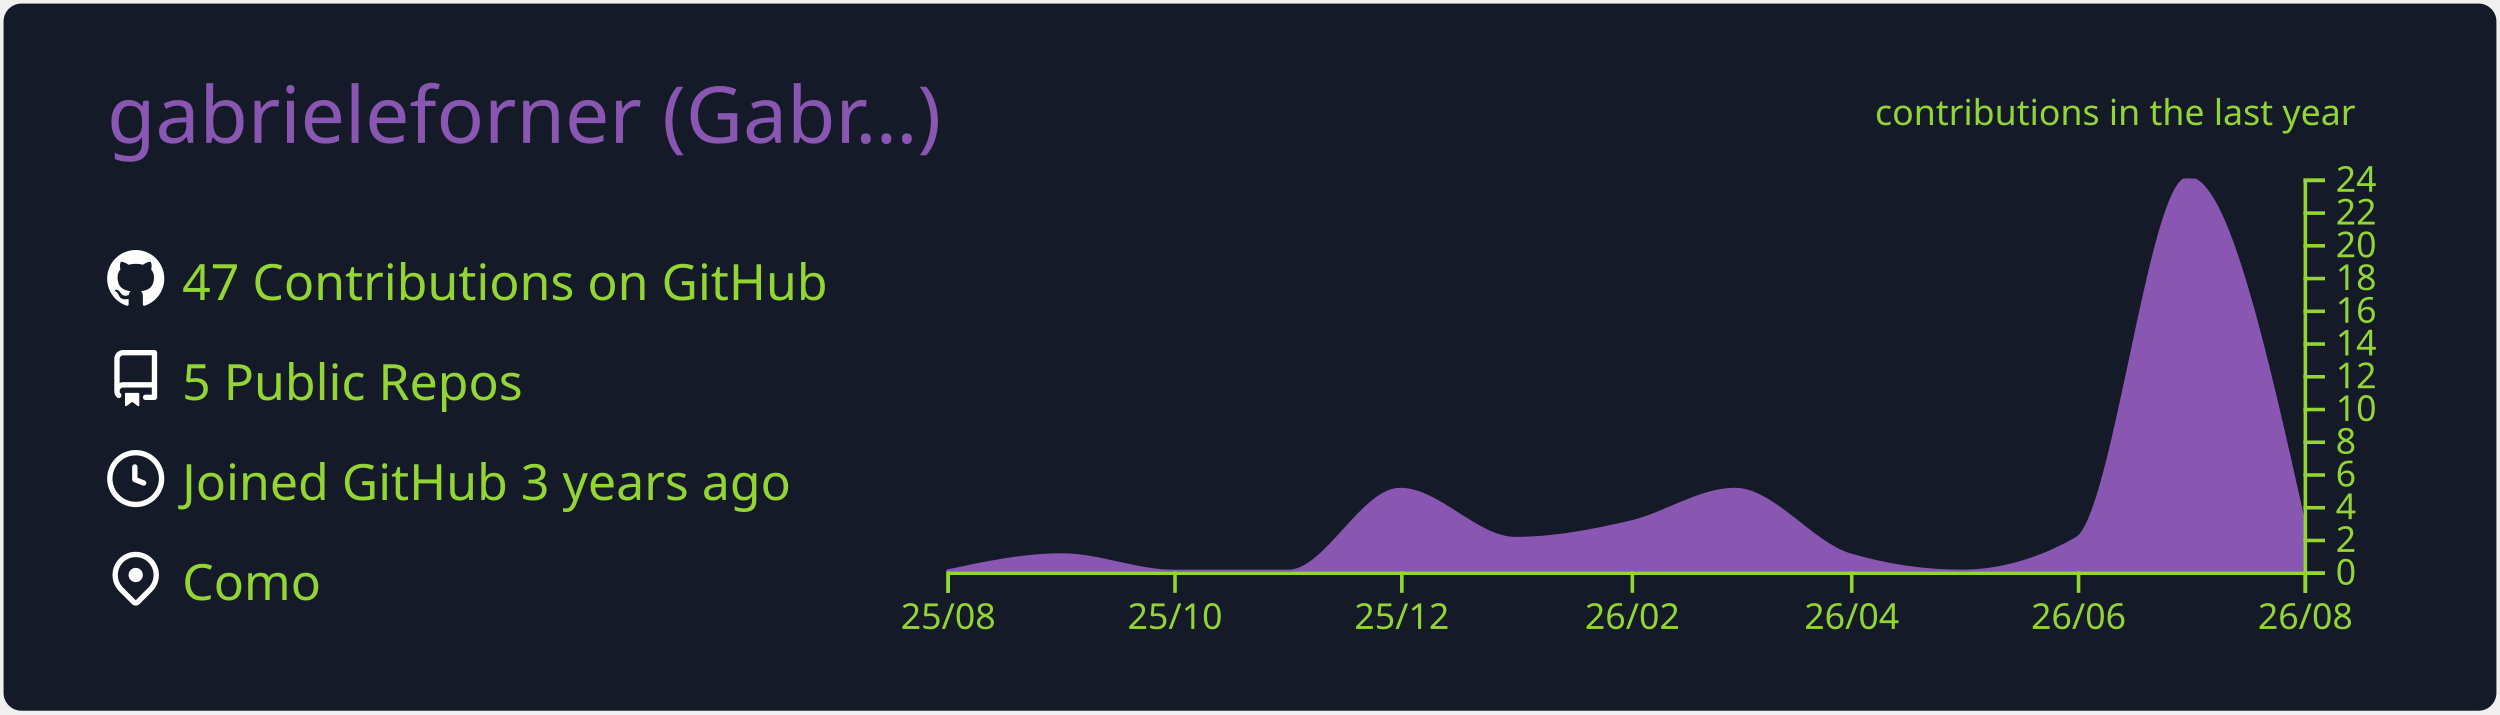
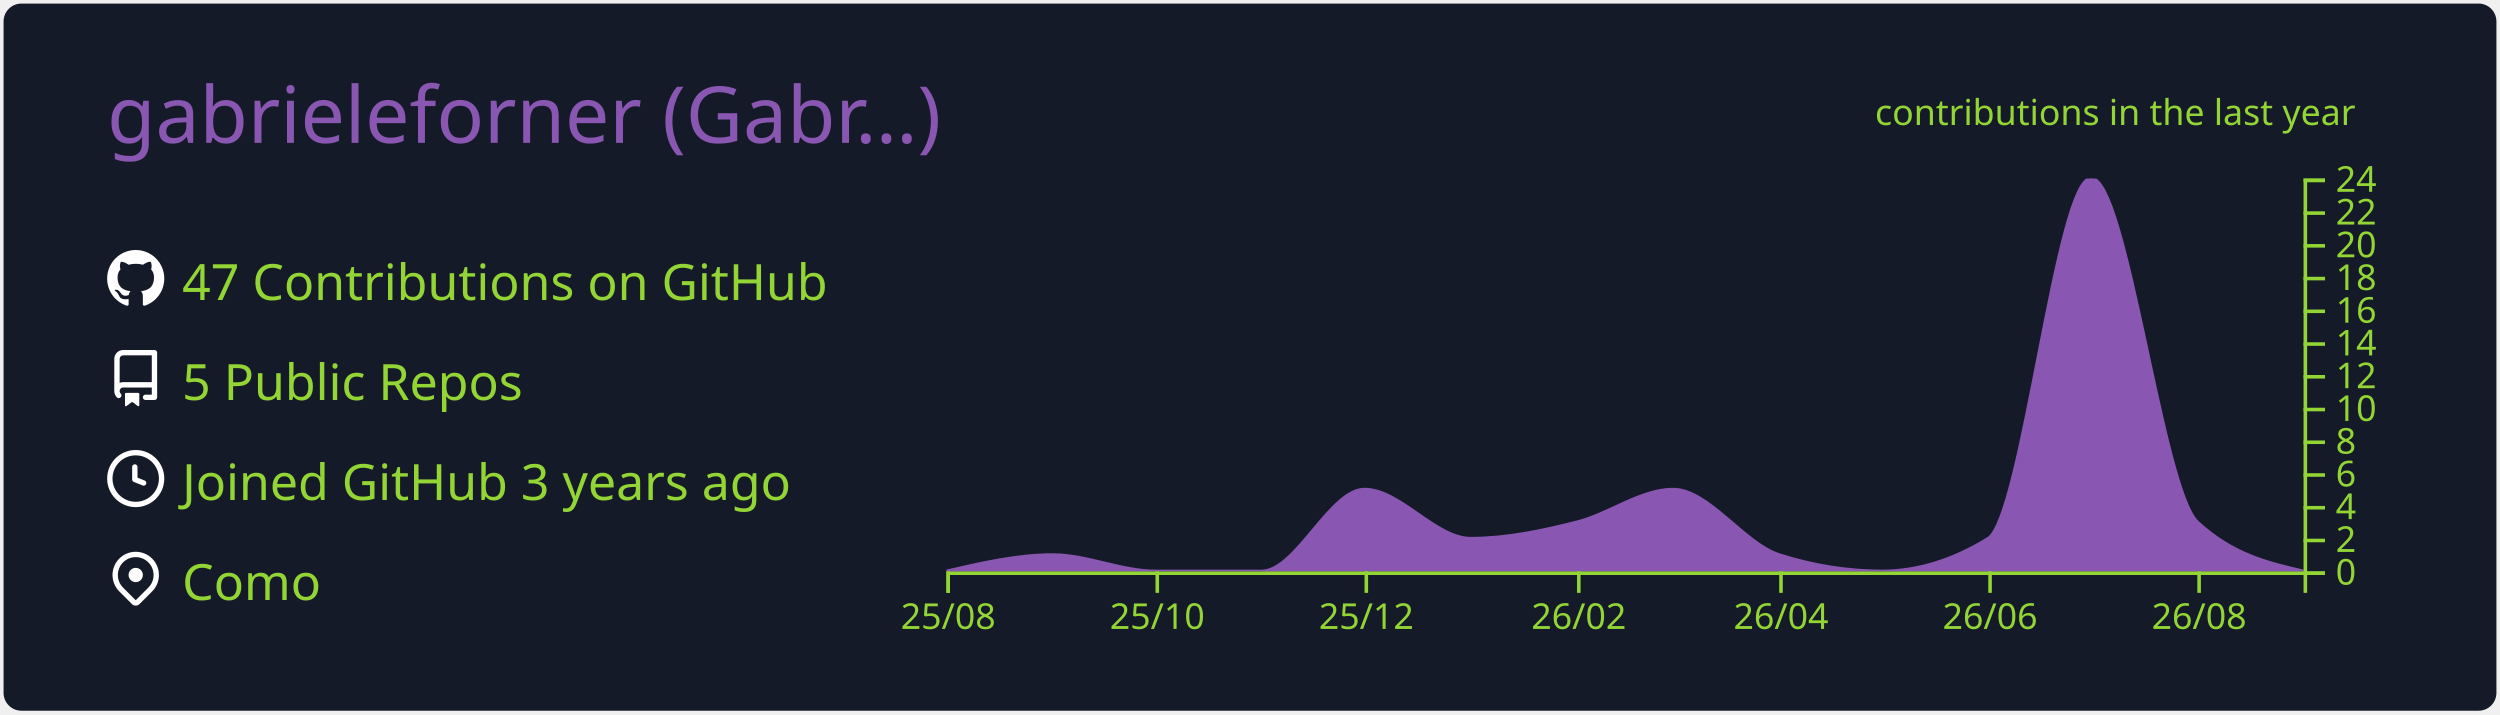
<svg xmlns="http://www.w3.org/2000/svg" width="700" height="200" viewBox="0 0 700 200">
  <style>* {
          font-family: 'Segoe UI', Ubuntu, "Helvetica Neue", Sans-Serif
        }</style>
  <g class="gpsc-root">
    <rect x="1" y="1" rx="5" ry="5" height="99%" width="99.714%" stroke="#000000" stroke-width="1" fill="#151a28" stroke-opacity="0" />
    <text x="30" y="40" class="gpsc-item" style="--gpsc-i: 0; font-size: 22px; fill: #8957b2;">gabrieleforner (Gabr…)</text>
    <g transform="translate(0,40)">
      <g transform="translate(30,30)">
        <g class="gpsc-item" style="--gpsc-i: 0;">
          <g transform="translate(0,0)" width="14" height="14" fill="#ffffff">
            <path fill-rule="evenodd" d="M8 0C3.58 0 0 3.58 0 8c0 3.54 2.29 6.53 5.47 7.59.4.07.55-.17.55-.38 0-.19-.01-.82-.01-1.49-2.01.37-2.53-.49-2.69-.94-.09-.23-.48-.94-.82-1.13-.28-.15-.68-.52-.01-.53.63-.01 1.08.58 1.23.82.72 1.21 1.87.87 2.33.66.07-.52.28-.87.51-1.07-1.78-.2-3.64-.89-3.64-3.95 0-.87.31-1.59.82-2.15-.08-.2-.36-1.02.08-2.12 0 0 .67-.21 2.2.82.64-.18 1.32-.27 2-.27.68 0 1.36.09 2 .27 1.53-1.04 2.2-.82 2.2-.82.44 1.1.16 1.92.08 2.12.51.56.82 1.27.82 2.15 0 3.07-1.87 3.75-3.65 3.95.29.25.54.73.54 1.48 0 1.07-.01 1.93-.01 2.2 0 .21.15.46.55.38A8.013 8.013 0 0016 8c0-4.42-3.58-8-8-8z" />
          </g>
        </g>
        <g class="gpsc-item" style="--gpsc-i: 1;">
          <g transform="translate(0,28)" width="14" height="14" fill="#ffffff">
            <path fill-rule="evenodd" d="M2 2.5A2.5 2.5 0 014.5 0h8.75a.75.75 0 01.75.75v12.5a.75.75 0 01-.75.75h-2.5a.75.75 0 110-1.5h1.75v-2h-8a1 1 0 00-.714 1.7.75.75 0 01-1.072 1.05A2.495 2.495 0 012 11.5v-9zm10.5-1V9h-8c-.356 0-.694.074-1 .208V2.5a1 1 0 011-1h8zM5 12.25v3.25a.25.25 0 00.4.2l1.45-1.087a.25.25 0 01.3 0L8.6 15.7a.25.25 0 00.4-.2v-3.25a.25.25 0 00-.25-.25h-3.5a.25.25 0 00-.25.25z" />
          </g>
        </g>
        <g class="gpsc-item" style="--gpsc-i: 2;">
          <g transform="translate(0,56)" width="14" height="14" fill="#ffffff">
            <path fill-rule="evenodd" d="M1.5 8a6.5 6.5 0 1113 0 6.5 6.5 0 01-13 0zM8 0a8 8 0 100 16A8 8 0 008 0zm.5 4.75a.75.75 0 00-1.5 0v3.5a.75.75 0 00.471.696l2.5 1a.75.75 0 00.557-1.392L8.5 7.742V4.75z" />
          </g>
        </g>
        <g class="gpsc-item" style="--gpsc-i: 3;">
          <g transform="translate(0,84)" width="14" height="14" fill="#ffffff">
            <path fill-rule="evenodd" d="M11.536 3.464a5 5 0 010 7.072L8 14.07l-3.536-3.535a5 5 0 117.072-7.072v.001zm1.06 8.132a6.5 6.5 0 10-9.192 0l3.535 3.536a1.5 1.5 0 002.122 0l3.535-3.536zM8 9a2 2 0 100-4 2 2 0 000 4z" />
          </g>
        </g>
        <text x="21" y="14" class="gpsc-item" style="--gpsc-i: 0; fill: #92d534; font-size: 14px;">47 Contributions on GitHub</text>
        <text x="21" y="42" class="gpsc-item" style="--gpsc-i: 1; fill: #92d534; font-size: 14px;">5 Public Repos</text>
        <text x="21" y="70" class="gpsc-item" style="--gpsc-i: 2; fill: #92d534; font-size: 14px;">Joined GitHub 3 years ago</text>
        <text x="21" y="98" class="gpsc-item" style="--gpsc-i: 3; fill: #92d534; font-size: 14px;">Como</text>
      </g>
      <g color="#8957b2" transform="translate(295,10)">
        <clipPath id="gpsc-reveal-clip">
          <rect class="gpsc-reveal" x="-30" y="0" width="410" height="110" style="--gpsc-w: 410px; --gpsc-i: 4;" />
        </clipPath>
        <g clip-path="url(#gpsc-reveal-clip)" class="gpsc-chart" style="--gpsc-i: 4;">
-           <path transform="translate(-30,0)" stroke="#8957b2" fill="#8957b2" opacity="1" d="M0,110C10.758,107.708,21.516,105.417,32.274,105.417C42.685,105.417,53.096,110,63.507,110C74.265,110,85.023,110,95.781,110C106.192,110,116.603,87.083,127.014,87.083C137.772,87.083,148.53,100.833,159.288,100.833C170.046,100.833,180.804,98.753,191.562,96.25C201.279,93.99,210.995,87.083,220.712,87.083C231.47,87.083,242.228,102.259,252.986,105.417C263.397,108.472,273.808,110,284.219,110C294.977,110,305.735,106.944,316.493,100.833C326.904,94.919,337.315,0,347.726,0C358.484,0,369.242,48.125,380,96.25L380,110C369.242,110,358.484,110,347.726,110C337.315,110,326.904,110,316.493,110C305.735,110,294.977,110,284.219,110C273.808,110,263.397,110,252.986,110C242.228,110,231.47,110,220.712,110C210.995,110,201.279,110,191.562,110C180.804,110,170.046,110,159.288,110C148.53,110,137.772,110,127.014,110C116.603,110,106.192,110,95.781,110C85.023,110,74.265,110,63.507,110C53.096,110,42.685,110,32.274,110C21.516,110,10.758,110,0,110Z" />
+           <path transform="translate(-30,0)" stroke="#8957b2" fill="#8957b2" opacity="1" d="M0,110C9.916,107.708,19.832,105.417,29.747,105.417C39.343,105.417,48.939,110,58.535,110C68.451,110,78.367,110,88.283,110C97.879,110,107.475,87.083,117.071,87.083C126.987,87.083,136.902,100.833,146.818,100.833C156.734,100.833,166.65,98.753,176.566,96.25C185.522,93.99,194.478,87.083,203.434,87.083C213.35,87.083,223.266,102.259,233.182,105.417C242.778,108.472,252.374,110,261.97,110C271.886,110,281.801,106.944,291.717,100.833C301.313,94.919,310.909,0,320.505,0C330.421,0,340.337,87.083,350.253,96.25C360.168,105.417,370.084,107.708,380,110L380,110C370.084,110,360.168,110,350.253,110C340.337,110,330.421,110,320.505,110C310.909,110,301.313,110,291.717,110C281.801,110,271.886,110,261.97,110C252.374,110,242.778,110,233.182,110C223.266,110,213.35,110,203.434,110C194.478,110,185.522,110,176.566,110C166.65,110,156.734,110,146.818,110C136.902,110,126.987,110,117.071,110C107.475,110,97.879,110,88.283,110C78.367,110,68.451,110,58.535,110C48.939,110,39.343,110,29.747,110C19.832,110,9.916,110,0,110Z" />
        </g>
        <g color="#92d534" transform="translate(-30,110)" fill="none" font-size="10" font-family="sans-serif" text-anchor="middle">
          <path class="domain" stroke="currentColor" d="M0.5,6V0.5H380.5V6" />
          <g class="tick" opacity="1" transform="translate(0.5,0)">
            <line stroke="currentColor" y2="6" />
            <text fill="currentColor" y="9" dy="0.71em">25/08</text>
          </g>
-           <g class="tick" opacity="1" transform="translate(64.00685,0)">
+           <g class="tick" opacity="1" transform="translate(59.03535,0)">
            <line stroke="currentColor" y2="6" />
            <text fill="currentColor" y="9" dy="0.71em">25/10</text>
          </g>
-           <g class="tick" opacity="1" transform="translate(127.5137,0)">
+           <g class="tick" opacity="1" transform="translate(117.5707,0)">
            <line stroke="currentColor" y2="6" />
            <text fill="currentColor" y="9" dy="0.71em">25/12</text>
          </g>
-           <g class="tick" opacity="1" transform="translate(192.0616,0)">
+           <g class="tick" opacity="1" transform="translate(177.0657,0)">
            <line stroke="currentColor" y2="6" />
            <text fill="currentColor" y="9" dy="0.71em">26/02</text>
          </g>
-           <g class="tick" opacity="1" transform="translate(253.4863,0)">
+           <g class="tick" opacity="1" transform="translate(233.6818,0)">
            <line stroke="currentColor" y2="6" />
            <text fill="currentColor" y="9" dy="0.71em">26/04</text>
          </g>
-           <g class="tick" opacity="1" transform="translate(316.9932,0)">
+           <g class="tick" opacity="1" transform="translate(292.2172,0)">
            <line stroke="currentColor" y2="6" />
            <text fill="currentColor" y="9" dy="0.71em">26/06</text>
          </g>
-           <g class="tick" opacity="1" transform="translate(380.5,0)">
+           <g class="tick" opacity="1" transform="translate(350.7525,0)">
            <line stroke="currentColor" y2="6" />
            <text fill="currentColor" y="9" dy="0.71em">26/08</text>
          </g>
        </g>
        <g color="#92d534" transform="translate(350,0)" fill="none" font-size="10" font-family="sans-serif" text-anchor="start">
          <path class="domain" stroke="currentColor" d="M6,110.5H0.5V0.5H6" />
          <g class="tick" opacity="1" transform="translate(0,110.5)">
            <line stroke="currentColor" x2="6" />
            <text fill="currentColor" x="9" dy="0.32em">0</text>
          </g>
          <g class="tick" opacity="1" transform="translate(0,101.3333)">
            <line stroke="currentColor" x2="6" />
            <text fill="currentColor" x="9" dy="0.32em">2</text>
          </g>
          <g class="tick" opacity="1" transform="translate(0,92.16667)">
            <line stroke="currentColor" x2="6" />
            <text fill="currentColor" x="9" dy="0.32em">4</text>
          </g>
          <g class="tick" opacity="1" transform="translate(0,83)">
            <line stroke="currentColor" x2="6" />
            <text fill="currentColor" x="9" dy="0.32em">6</text>
          </g>
          <g class="tick" opacity="1" transform="translate(0,73.83333)">
            <line stroke="currentColor" x2="6" />
            <text fill="currentColor" x="9" dy="0.32em">8</text>
          </g>
          <g class="tick" opacity="1" transform="translate(0,64.66667)">
            <line stroke="currentColor" x2="6" />
            <text fill="currentColor" x="9" dy="0.32em">10</text>
          </g>
          <g class="tick" opacity="1" transform="translate(0,55.5)">
            <line stroke="currentColor" x2="6" />
            <text fill="currentColor" x="9" dy="0.32em">12</text>
          </g>
          <g class="tick" opacity="1" transform="translate(0,46.33333)">
            <line stroke="currentColor" x2="6" />
            <text fill="currentColor" x="9" dy="0.32em">14</text>
          </g>
          <g class="tick" opacity="1" transform="translate(0,37.16667)">
            <line stroke="currentColor" x2="6" />
            <text fill="currentColor" x="9" dy="0.32em">16</text>
          </g>
          <g class="tick" opacity="1" transform="translate(0,28)">
            <line stroke="currentColor" x2="6" />
            <text fill="currentColor" x="9" dy="0.32em">18</text>
          </g>
          <g class="tick" opacity="1" transform="translate(0,18.83333)">
            <line stroke="currentColor" x2="6" />
            <text fill="currentColor" x="9" dy="0.32em">20</text>
          </g>
          <g class="tick" opacity="1" transform="translate(0,9.666667)">
            <line stroke="currentColor" x2="6" />
            <text fill="currentColor" x="9" dy="0.32em">22</text>
          </g>
          <g class="tick" opacity="1" transform="translate(0,0.5)">
            <line stroke="currentColor" x2="6" />
            <text fill="currentColor" x="9" dy="0.32em">24</text>
          </g>
        </g>
        <g>
          <text y="-15" x="230" style="fill: #92d534; font-size: 10px;">contributions in the last year</text>
        </g>
      </g>
    </g>
  </g>
</svg>
